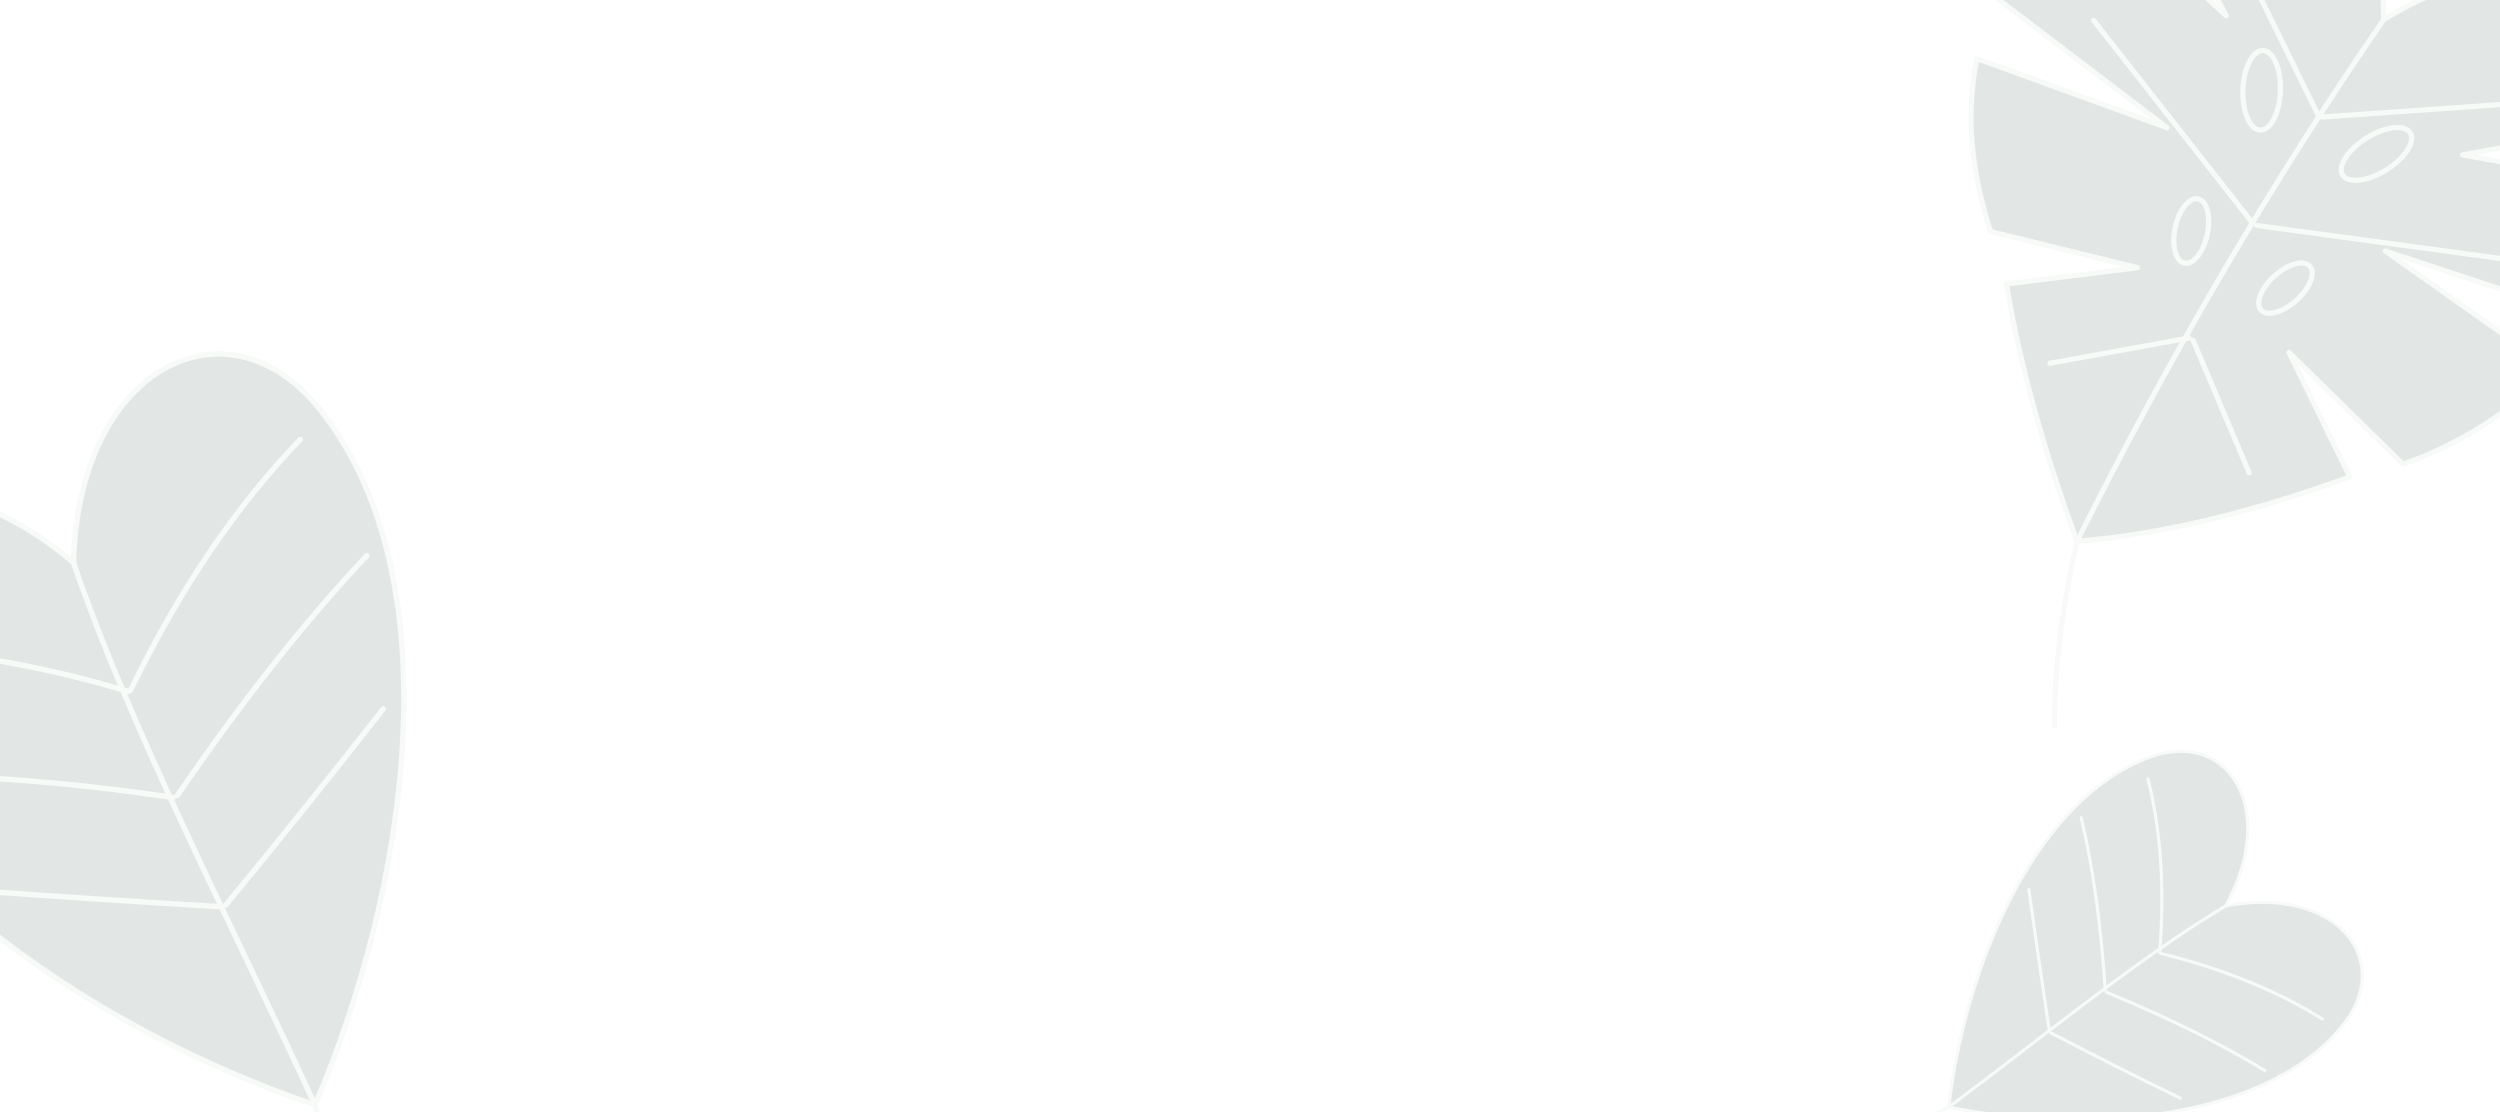
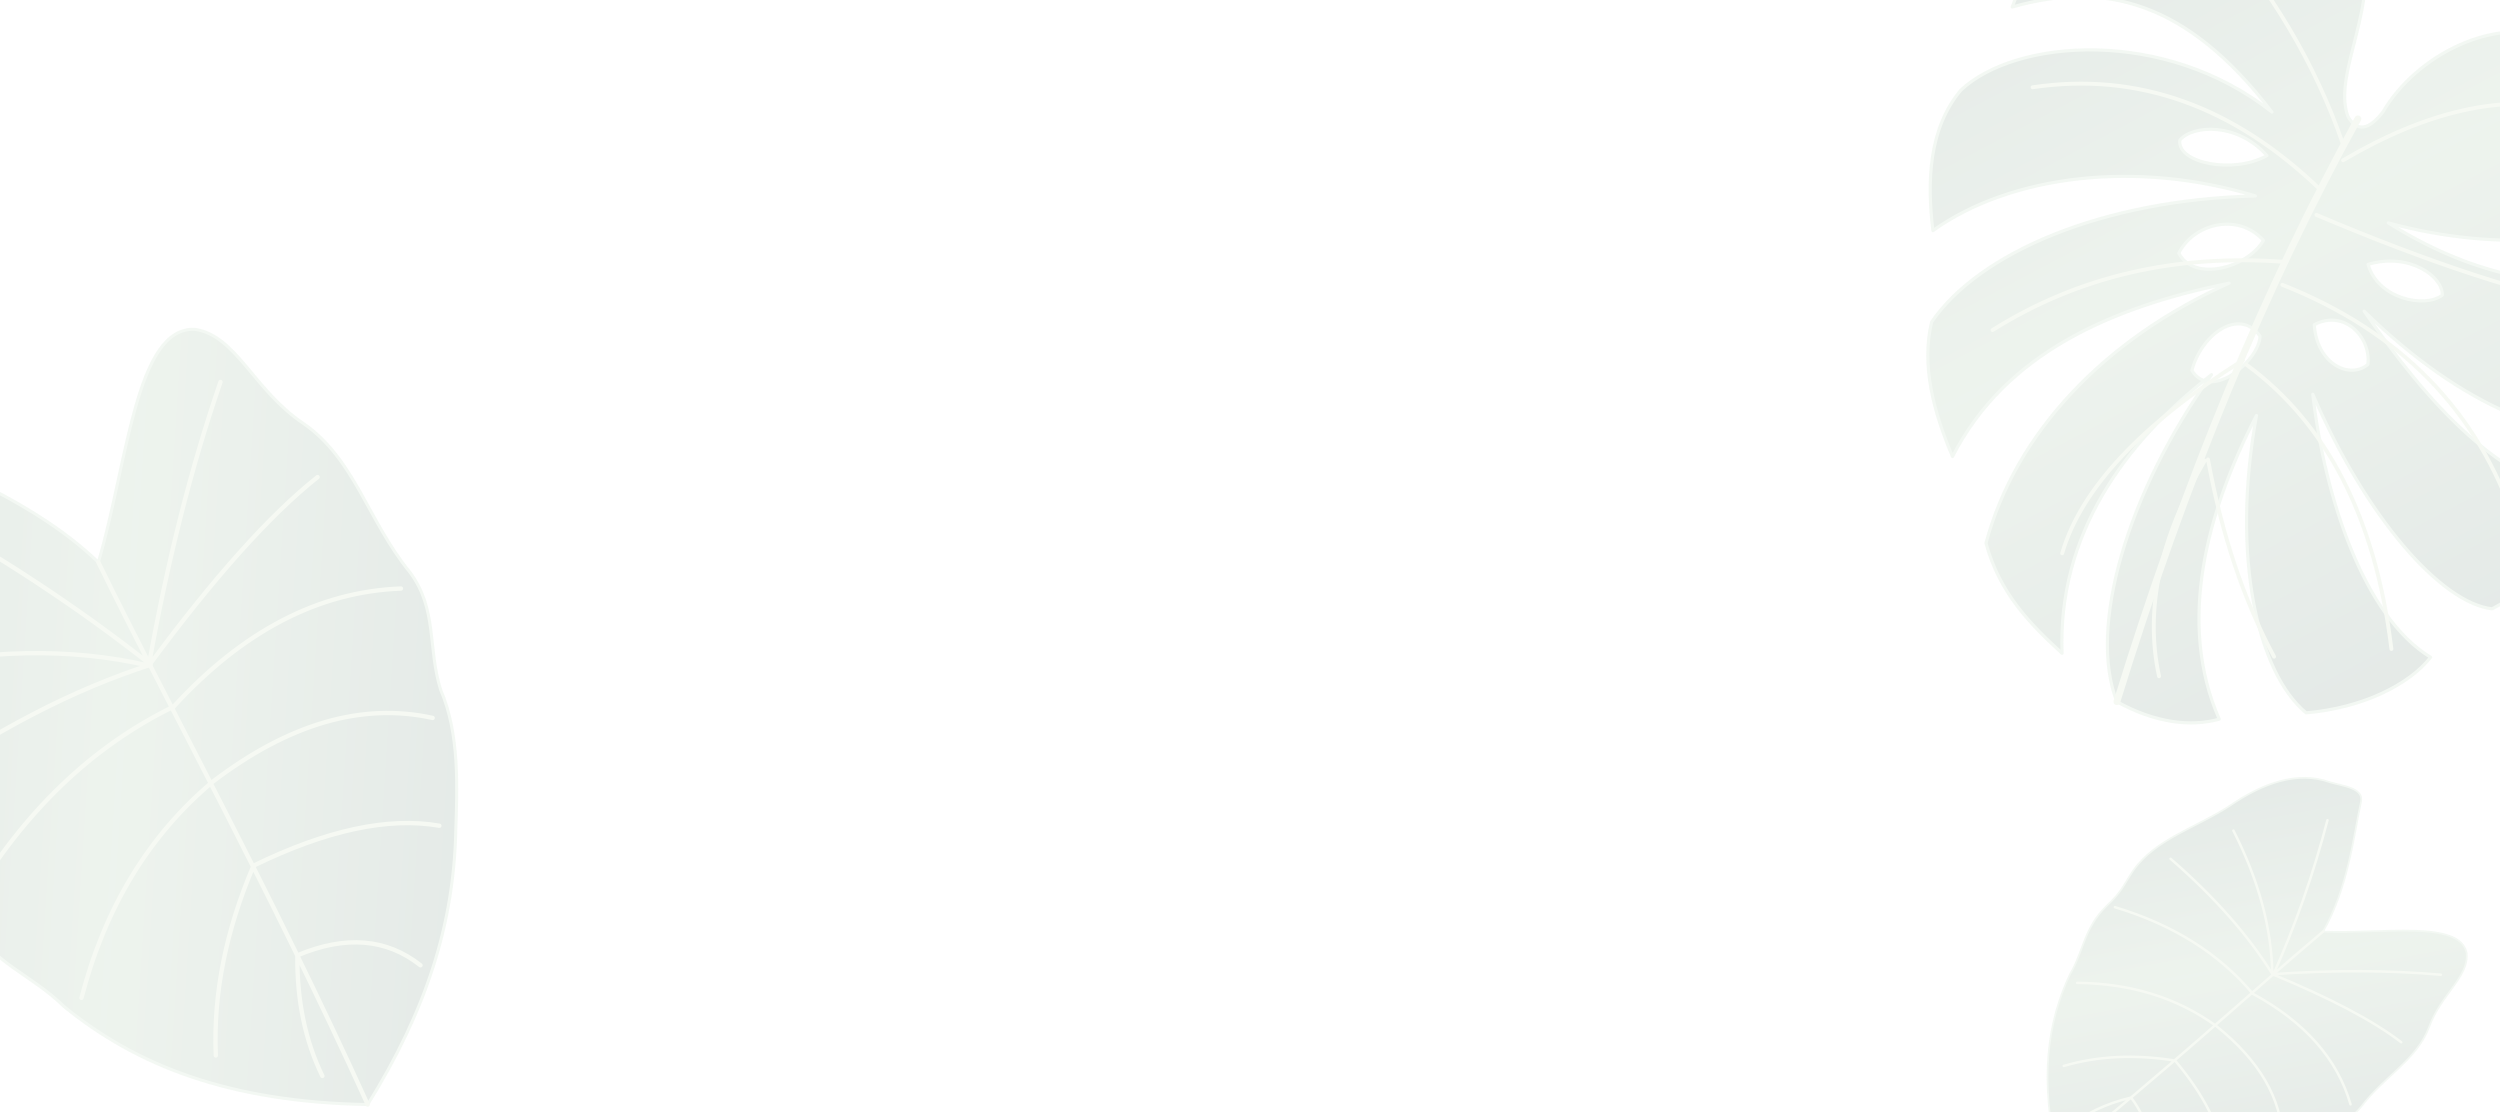
<svg xmlns="http://www.w3.org/2000/svg" viewBox="0 0 1440 640" fill="none">
  <defs>
-     <g id="taro" fill="#0c2d23" stroke="#b7d3bf" stroke-width="2.4" stroke-linecap="round" stroke-linejoin="round">
-       <path d="M150 92 C112 12 37 11 22 77 C0 168 73 284 150 355 C227 284 300 168 278 77 C263 11 188 12 150 92Z" />
-       <g fill="none">
-         <path d="M150 92 C143 170 149 267 150 355 M149 154 Q93 106 36 83 M148 205 Q85 165 30 142 M148 258 Q96 231 51 207 M150 154 Q207 106 264 83 M150 205 Q215 165 270 142 M150 258 Q204 231 249 207" />
-         <path d="M150 355 Q143 397 120 435" />
-       </g>
+     <linearGradient id="leaf-tone" x1="0" y1="0" x2="1" y2=".8">
+       <stop stop-color="#103e2b" />
+       <stop offset=".48" stop-color="#6a9c6b" />
+       <stop offset="1" stop-color="#123e2c" />
+     </linearGradient>
+     <g id="taro" stroke-linecap="round" stroke-linejoin="round">
+       <path fill="url(#leaf-tone)" stroke="#9bc39b" stroke-width="1.4" d="M151 102 C137 64 108 34 91 12 C84 3 72 15 63 21 C39 35 29 63 26 94 C22 127 8 157 16 187 C20 201 23 204 24 222 C26 247 40 259 47 279 C65 318 96 352 153 381 C196 354 225 324 245 285 C254 268 266 246 267 224 C270 204 282 190 278 169 C271 139 278 111 264 86 C250 62 254 36 238 25 C214 12 183 67 151 102Z" />
+       <path stroke="#b0cf9a" stroke-width="2" d="M151 102 C151 176 156 272 153 381 M152 155 Q124 97 85 42 M151 155 Q108 120 43 105 M152 155 Q97 147 28 158 M153 177 Q90 177 29 217 M154 216 Q98 230 56 279 M154 259 Q117 291 100 330 M154 305 Q140 333 140 360 M151 155 Q194 96 238 52 M151 155 Q218 120 259 111 M153 177 Q219 151 271 174 M154 216 Q219 203 258 234 M154 259 Q210 259 239 280 M154 305 Q190 307 203 334" />
    </g>
-     <g id="monstera" fill="#0c2d23" stroke="#b7d3bf" stroke-width="2.2" stroke-linejoin="round" stroke-linecap="round">
-       <path d="M160 73 C124 8 59 13 26 57 L101 105 L15 86 C1 105 2 127 9 147 L103 159 L18 174 C26 198 41 218 60 235 L122 217 L77 251 C99 278 129 307 158 331 C190 309 220 279 245 249 L196 216 L262 233 C280 212 291 189 297 166 L210 158 L301 139 C305 117 301 96 293 79 L218 106 L278 55 C244 14 194 9 160 73 Z" />
-       <g fill="none">
-         <path d="M160 73 Q150 198 158 331 M156 122 L71 65 M155 176 L53 135 M156 232 L110 271 M158 122 L244 64 M157 176 L257 135 M158 232 L207 269 M158 331 Q171 373 189 404" />
-         <ellipse cx="130" cy="125" rx="8" ry="17" transform="rotate(-28 130 125)" />
-         <ellipse cx="186" cy="124" rx="8" ry="17" transform="rotate(28 186 124)" />
-         <ellipse cx="134" cy="192" rx="7" ry="14" transform="rotate(-18 134 192)" />
-         <ellipse cx="181" cy="193" rx="7" ry="14" transform="rotate(18 181 193)" />
-       </g>
+     <g id="monstera" stroke-linecap="round" stroke-linejoin="round">
+       <path fill="url(#leaf-tone)" fill-rule="evenodd" stroke="#9bc39b" stroke-width="1.3" d="M157 96 C143 83 149 47 129 28 C101 0 63 20 40 43 C20 62 10 87 13 116 C42 90 76 82 128 108 C73 96 20 127 9 156 C4 176 13 196 24 213 C43 178 87 150 137 142 C81 171 45 213 40 247 C44 265 57 280 72 293 C73 245 104 209 143 179 C107 222 91 273 100 319 C114 335 131 341 148 346 C125 303 133 257 153 216 C143 275 153 332 177 354 C195 355 209 350 218 342 C185 314 176 268 177 223 C193 280 224 318 249 324 C269 312 282 295 285 281 C253 278 217 241 194 205 C236 241 279 259 299 252 C311 236 317 211 315 194 C279 204 239 188 198 165 C252 183 294 179 319 162 C316 137 307 116 294 103 C263 125 229 132 191 128 C238 119 278 95 282 71 C266 45 243 28 219 30 C193 32 171 61 169 88 Q166 102 157 96Z M134 125 C117 118 101 127 99 135 C102 144 125 138 134 125Z M148 157 C133 151 119 164 119 177 C130 185 147 170 148 157Z M164 193 C151 186 142 203 145 218 C158 226 168 202 164 193Z M191 147 C204 135 221 138 224 145 C220 153 201 158 191 147Z M182 179 C190 168 205 173 209 184 C205 193 190 193 182 179Z" />
+       <path stroke="#b0cf9a" stroke-width="2.8" d="M161 95 Q155 213 177 354" />
+       <path stroke="#b0cf9a" stroke-width="1.6" d="M160 107 Q123 70 70 48 M160 128 Q89 105 35 142 M160 161 Q97 186 64 239 M162 205 Q123 268 130 309 M166 249 Q162 304 188 337 M163 113 Q196 63 238 53 M163 138 Q239 134 286 121 M163 170 Q241 164 292 216 M164 206 Q225 217 269 285 M167 248 Q195 286 227 309" />
    </g>
  </defs>
  <g opacity=".12">
-     <use href="#taro" transform="translate(-112 215) rotate(-24 150 210) scale(1.3)" />
-     <use href="#monstera" transform="translate(1110 -135) rotate(30 150 210) scale(1.35)" />
-     <use href="#taro" transform="translate(1040 425) rotate(54 150 210) scale(.75)" />
+     <use href="#taro" transform="translate(-92 205) rotate(-26 150 210) scale(1.25)" />
+     <use href="#monstera" transform="translate(1110 -100) rotate(26 160 200) scale(1.4)" />
+     <use href="#taro" transform="translate(1110 446) rotate(50 150 210) scale(.72)" />
  </g>
</svg>
